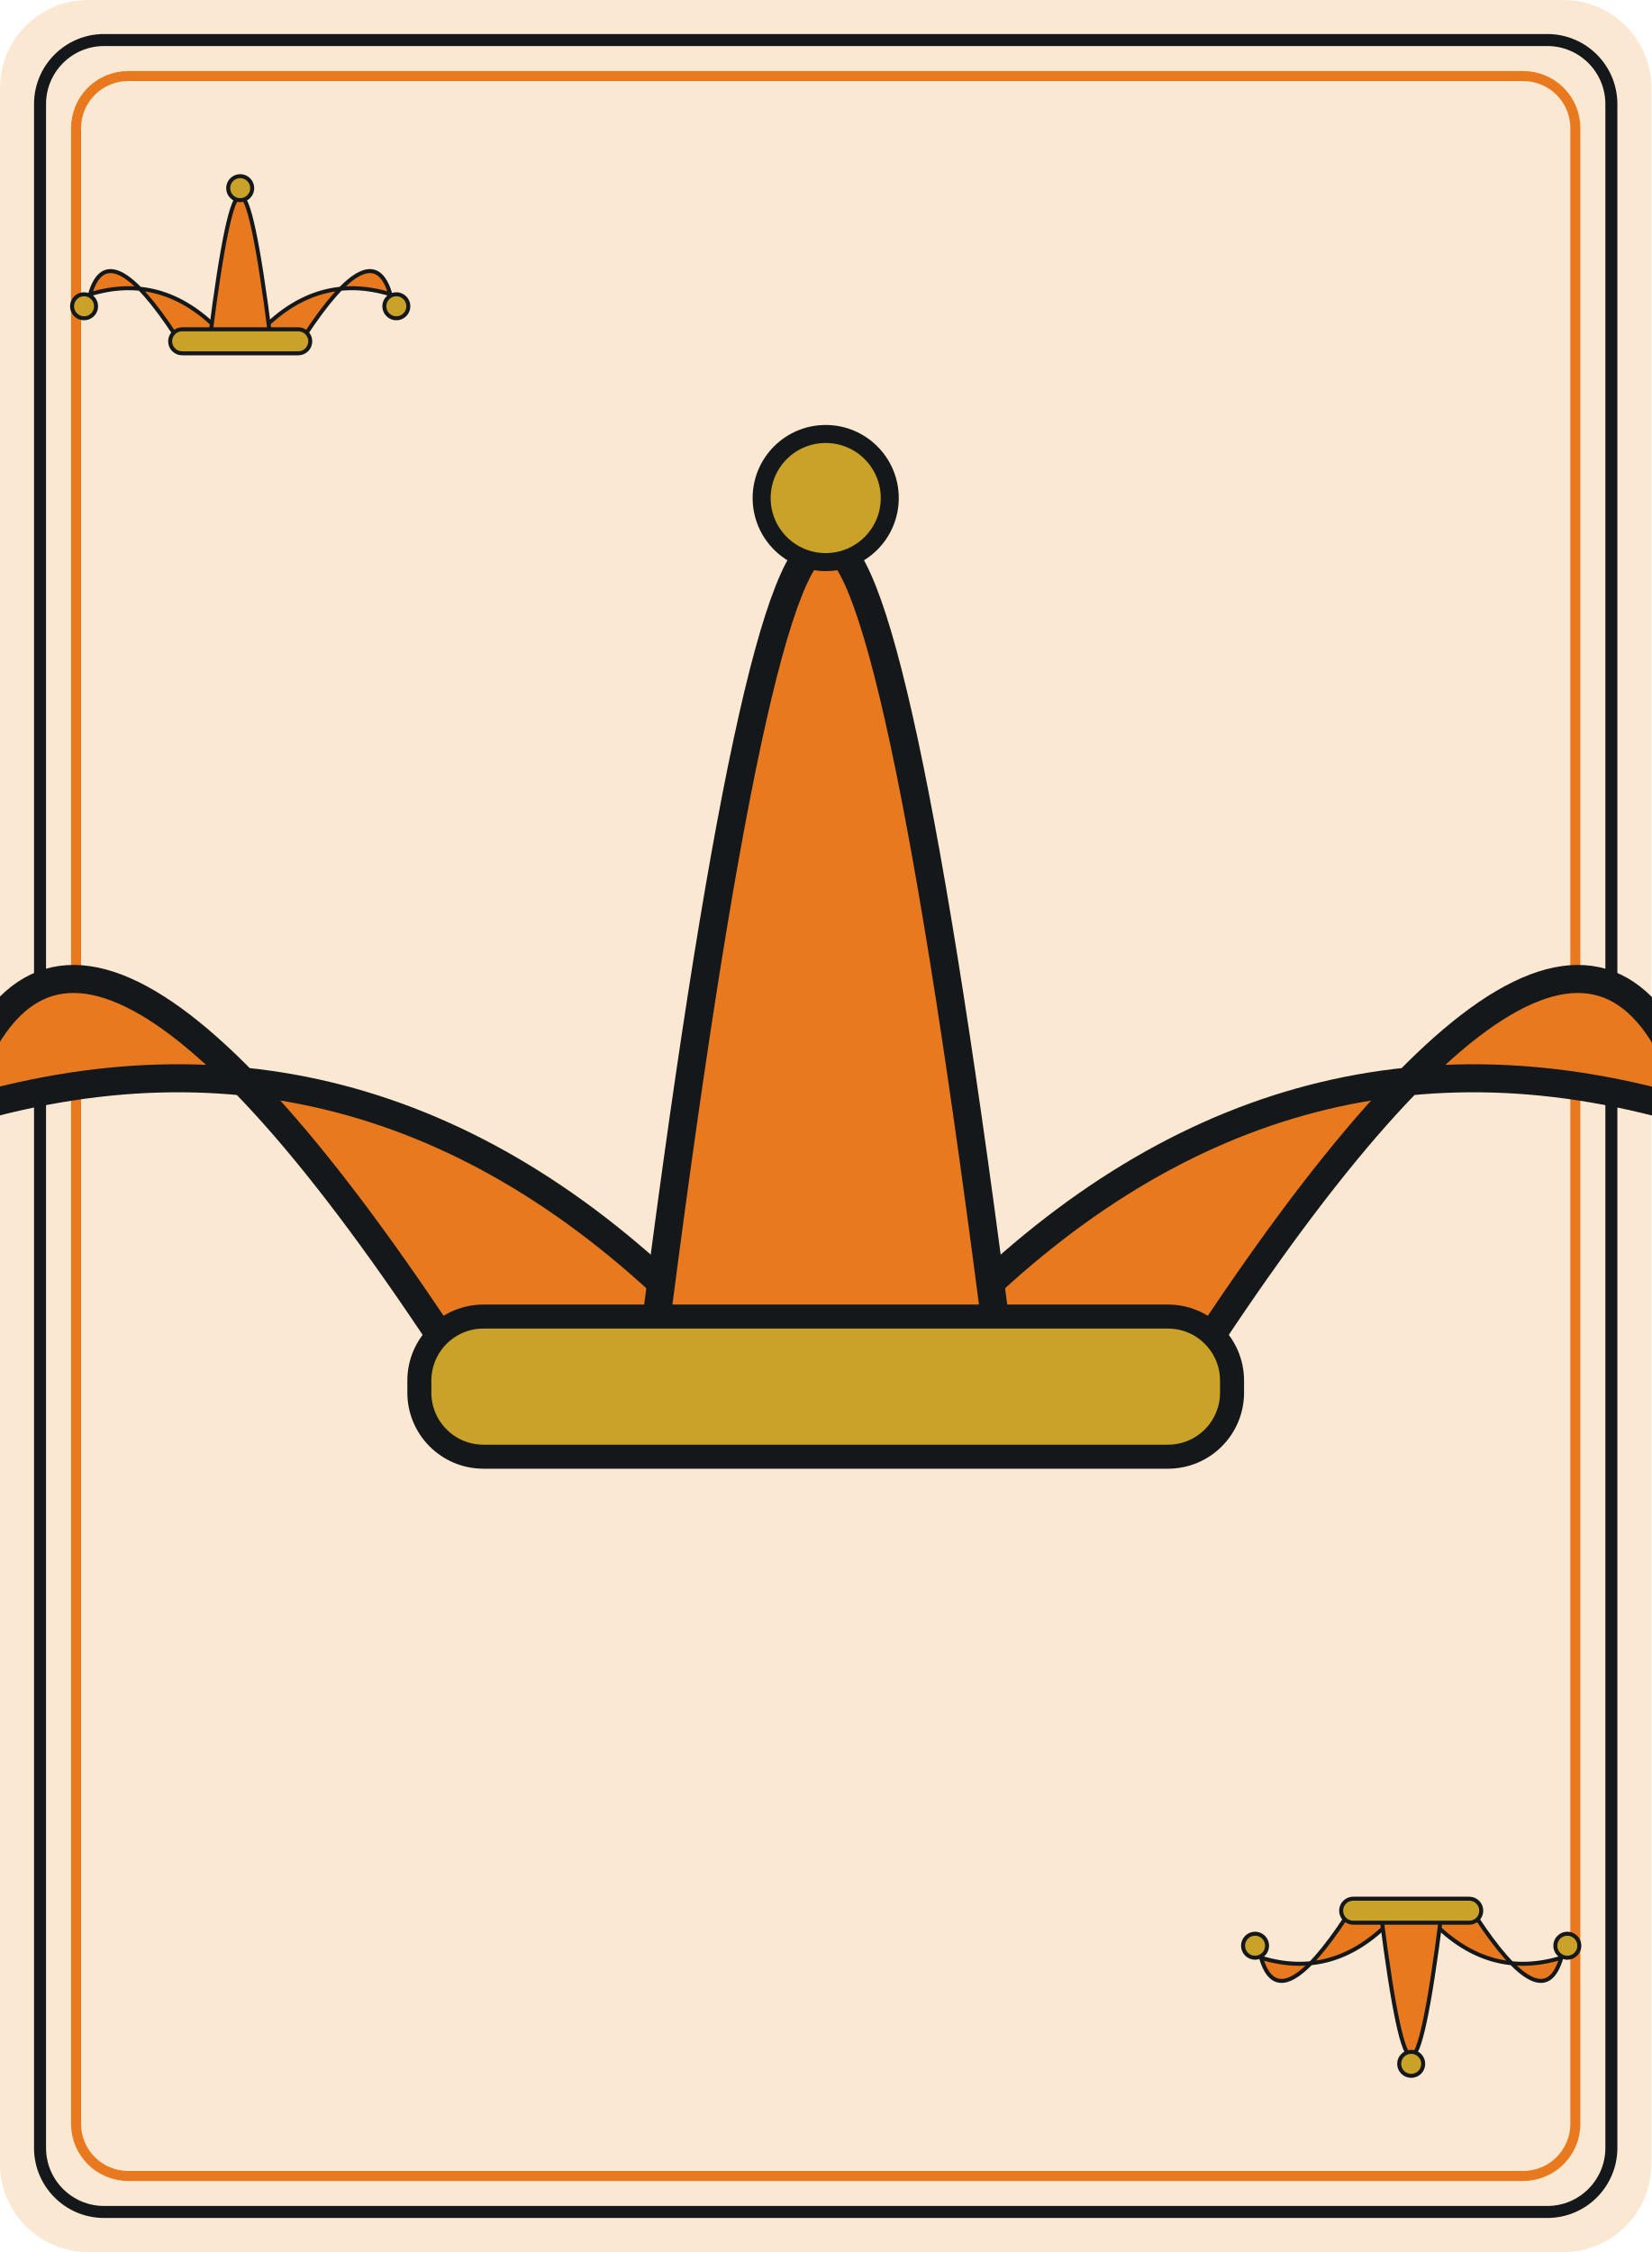
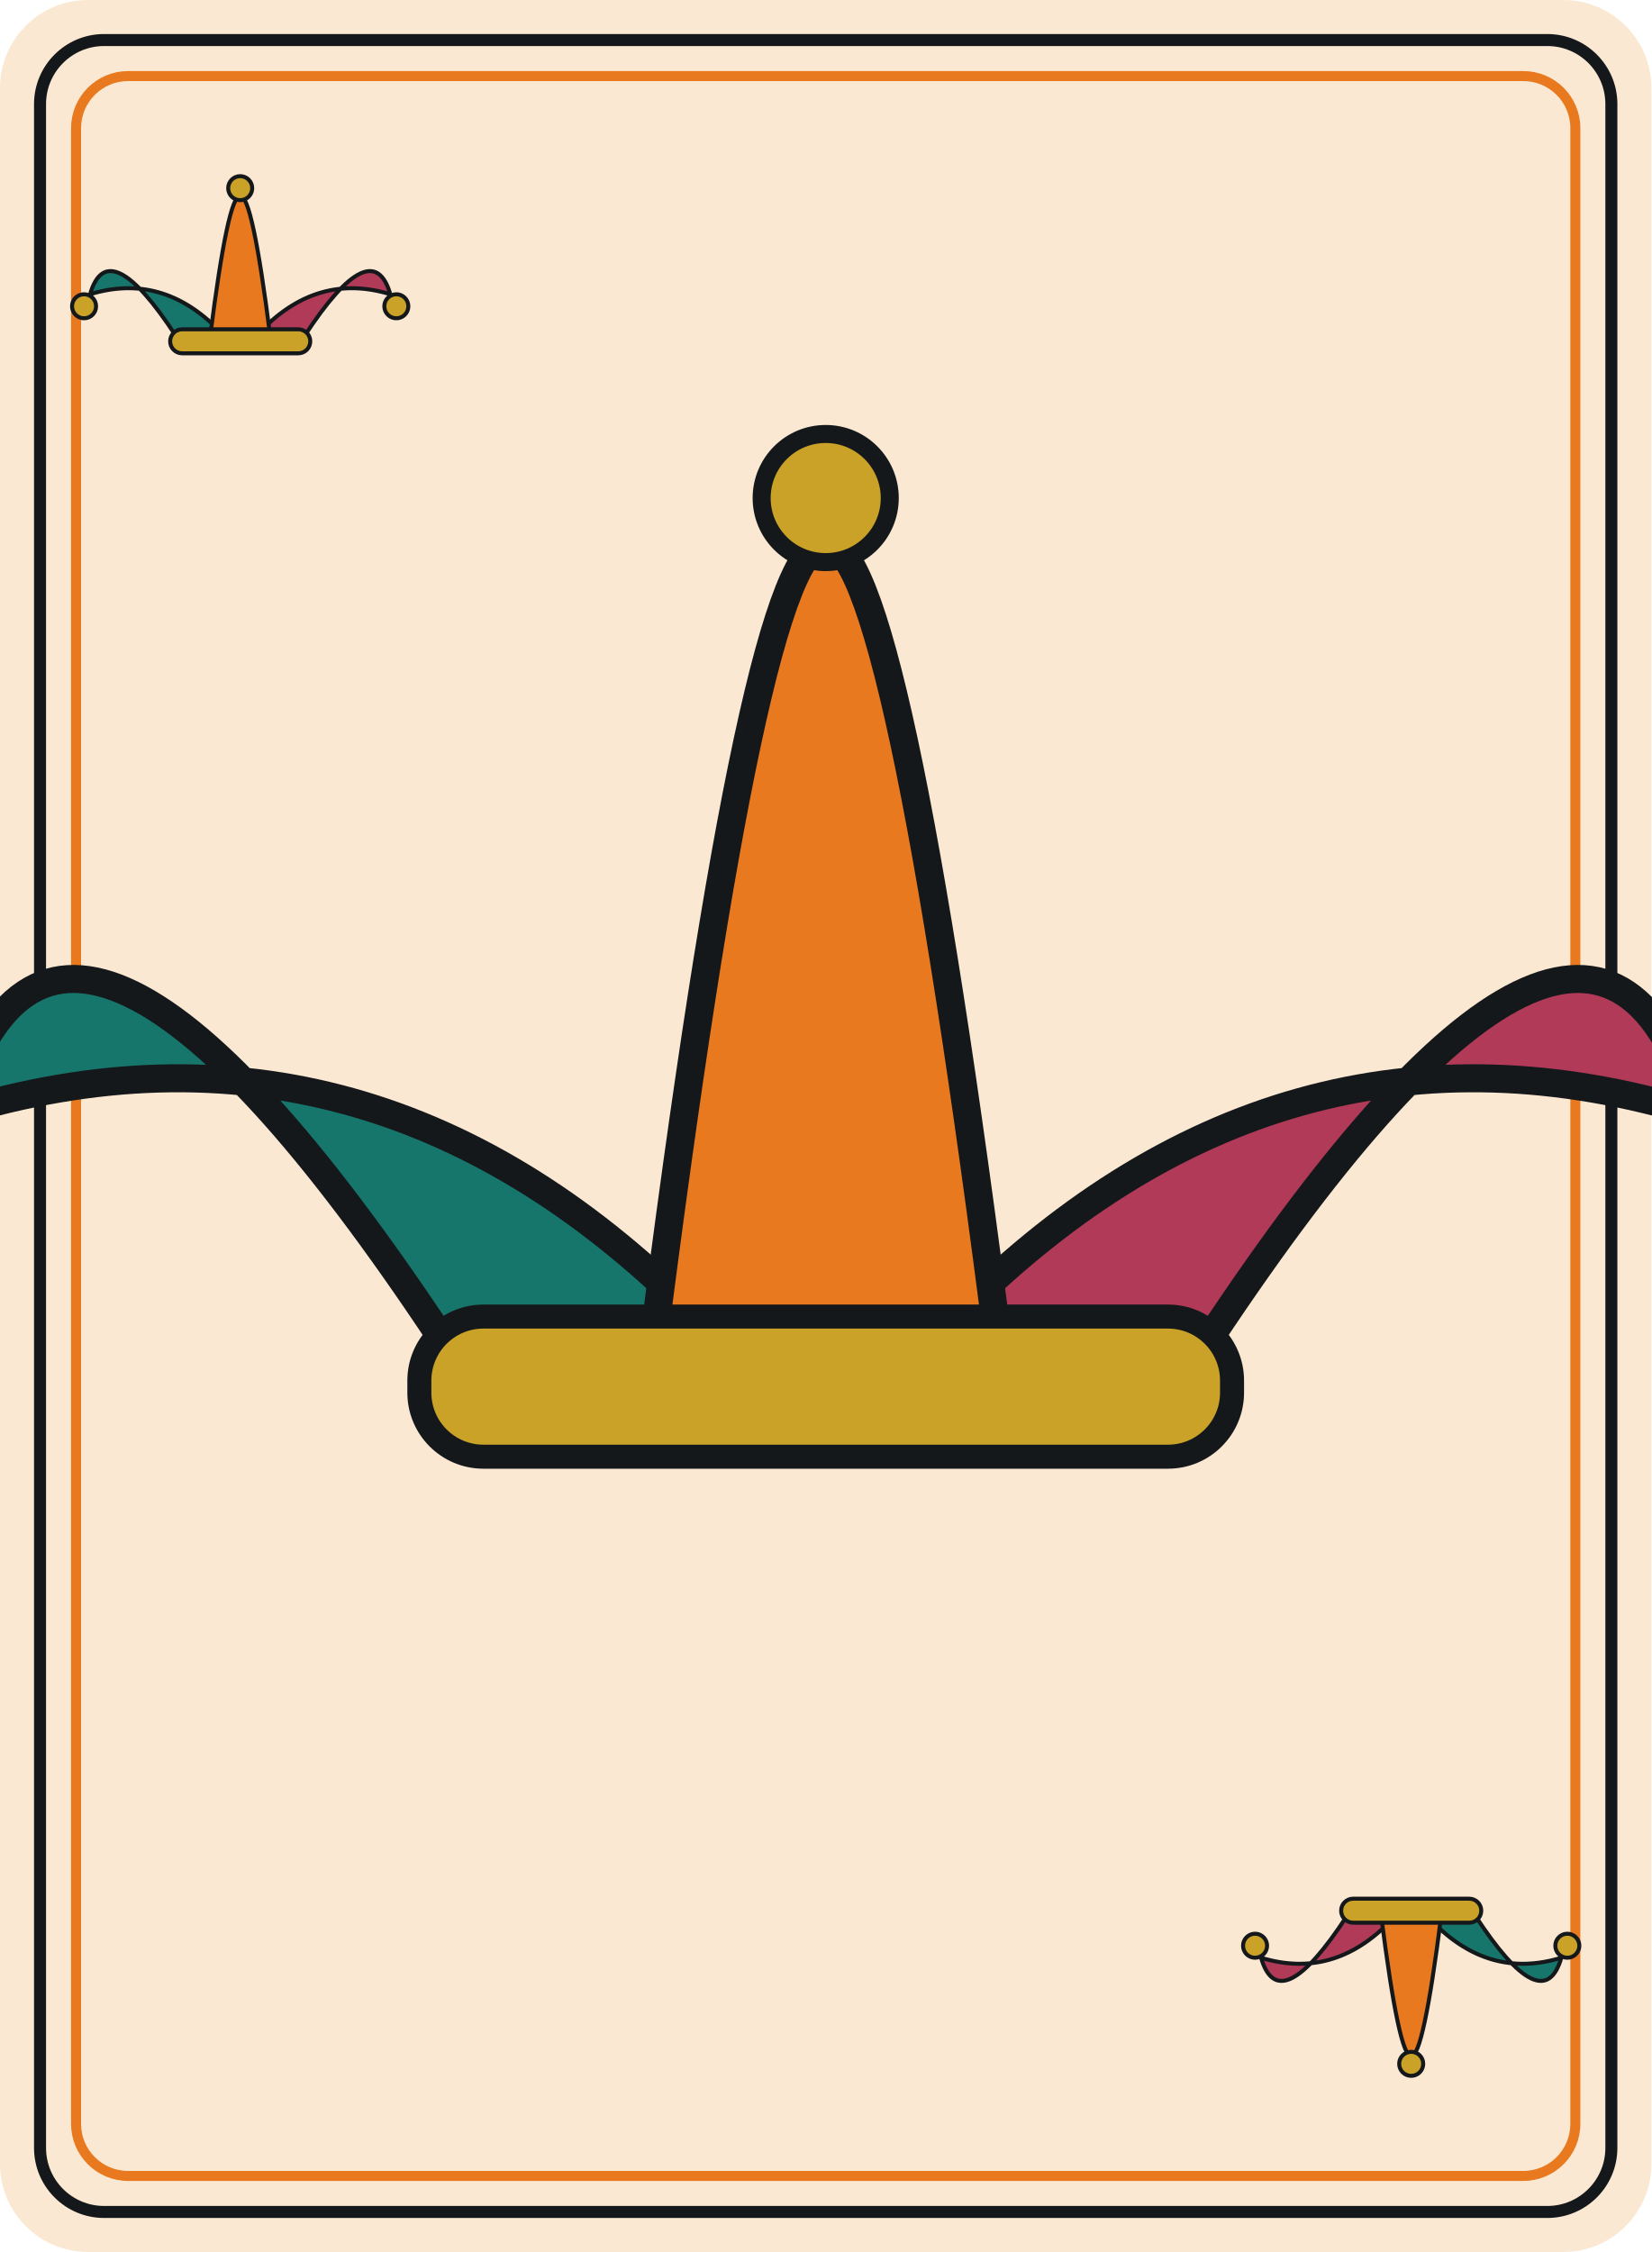
<svg xmlns="http://www.w3.org/2000/svg" viewBox="0 0 825 1125">
  <rect width="825" height="1125" rx="44" fill="#FBE8D2" />
  <rect x="20" y="20" width="785" height="1085" rx="32" fill="none" stroke="#14181B" stroke-width="6" />
  <rect x="38" y="38" width="749" height="1049" rx="26" fill="none" stroke="#E8791E" stroke-width="5" />
-   <path d="M 88.0,168.0 Q 54.0,116.0 45.0,147.0 Q 81.0,136.0 109.333,165.0 Z" fill="#E8791E" stroke="#14181B" stroke-width="2" stroke-linejoin="round" />
-   <path d="M 152.0,168.0 Q 186.0,116.0 195.0,147.0 Q 159.0,136.0 130.667,165.0 Z" fill="#E8791E" stroke="#14181B" stroke-width="2" stroke-linejoin="round" />
+   <path d="M 88.0,168.0 Q 54.0,116.0 45.0,147.0 Q 81.0,136.0 109.333,165.0 Z" fill="#17766B" stroke="#14181B" stroke-width="2" stroke-linejoin="round" />
+   <path d="M 152.0,168.0 Q 186.0,116.0 195.0,147.0 Q 159.0,136.0 130.667,165.0 Z" fill="#B03A57" stroke="#14181B" stroke-width="2" stroke-linejoin="round" />
  <path d="M 105.0,168.0 Q 114.0,97.0 120,98.0 Q 126.0,97.0 135.0,168.0 Z" fill="#E8791E" stroke="#14181B" stroke-width="2" stroke-linejoin="round" />
  <rect x="85.0" y="164.5" width="70" height="12" rx="6" fill="#C9A227" stroke="#14181B" stroke-width="2" />
  <circle cx="42.0" cy="153.0" r="6" fill="#C9A227" stroke="#14181B" stroke-width="2" />
  <circle cx="120.0" cy="94.0" r="6" fill="#C9A227" stroke="#14181B" stroke-width="2" />
  <circle cx="198.0" cy="153.0" r="6" fill="#C9A227" stroke="#14181B" stroke-width="2" />
  <g transform="rotate(180 412.5 562.5)">
-     <path d="M 88.0,168.0 Q 54.0,116.0 45.0,147.0 Q 81.0,136.0 109.333,165.0 Z" fill="#E8791E" stroke="#14181B" stroke-width="2" stroke-linejoin="round" />
-     <path d="M 152.0,168.0 Q 186.0,116.0 195.0,147.0 Q 159.0,136.0 130.667,165.0 Z" fill="#E8791E" stroke="#14181B" stroke-width="2" stroke-linejoin="round" />
+     <path d="M 88.0,168.0 Q 54.0,116.0 45.0,147.0 Q 81.0,136.0 109.333,165.0 Z" fill="#17766B" stroke="#14181B" stroke-width="2" stroke-linejoin="round" />
+     <path d="M 152.0,168.0 Q 186.0,116.0 195.0,147.0 Q 159.0,136.0 130.667,165.0 Z" fill="#B03A57" stroke="#14181B" stroke-width="2" stroke-linejoin="round" />
    <path d="M 105.0,168.0 Q 114.0,97.0 120,98.0 Q 126.0,97.0 135.0,168.0 Z" fill="#E8791E" stroke="#14181B" stroke-width="2" stroke-linejoin="round" />
    <rect x="85.0" y="164.5" width="70" height="12" rx="6" fill="#C9A227" stroke="#14181B" stroke-width="2" />
    <circle cx="42.0" cy="153.0" r="6" fill="#C9A227" stroke="#14181B" stroke-width="2" />
    <circle cx="120.0" cy="94.0" r="6" fill="#C9A227" stroke="#14181B" stroke-width="2" />
    <circle cx="198.0" cy="153.0" r="6" fill="#C9A227" stroke="#14181B" stroke-width="2" />
  </g>
-   <path d="M 226.9,678.0 Q 29.7,376.4 -22.5,556.2 Q 186.3,492.4 350.633,660.6 Z" fill="#E8791E" stroke="#14181B" stroke-width="14" stroke-linejoin="round" />
-   <path d="M 598.1,678.0 Q 795.3,376.4 847.5,556.2 Q 638.7,492.4 474.367,660.6 Z" fill="#E8791E" stroke="#14181B" stroke-width="14" stroke-linejoin="round" />
+   <path d="M 226.9,678.0 Q 29.7,376.4 -22.5,556.2 Q 186.3,492.4 350.633,660.6 Z" fill="#17766B" stroke="#14181B" stroke-width="14" stroke-linejoin="round" />
+   <path d="M 598.1,678.0 Q 795.3,376.4 847.5,556.2 Q 638.7,492.4 474.367,660.6 Z" fill="#B03A57" stroke="#14181B" stroke-width="14" stroke-linejoin="round" />
  <path d="M 325.5,678.0 Q 377.7,266.2 412.5,272.0 Q 447.3,266.2 499.5,678.0 Z" fill="#E8791E" stroke="#14181B" stroke-width="14" stroke-linejoin="round" />
  <rect x="209.5" y="657.7" width="406" height="70" rx="32" fill="#C9A227" stroke="#14181B" stroke-width="12" />
  <circle cx="-39.9" cy="591.0" r="32" fill="#C9A227" stroke="#14181B" stroke-width="9" />
  <circle cx="412.5" cy="248.8" r="32" fill="#C9A227" stroke="#14181B" stroke-width="9" />
  <circle cx="864.9" cy="591.0" r="32" fill="#C9A227" stroke="#14181B" stroke-width="9" />
</svg>
